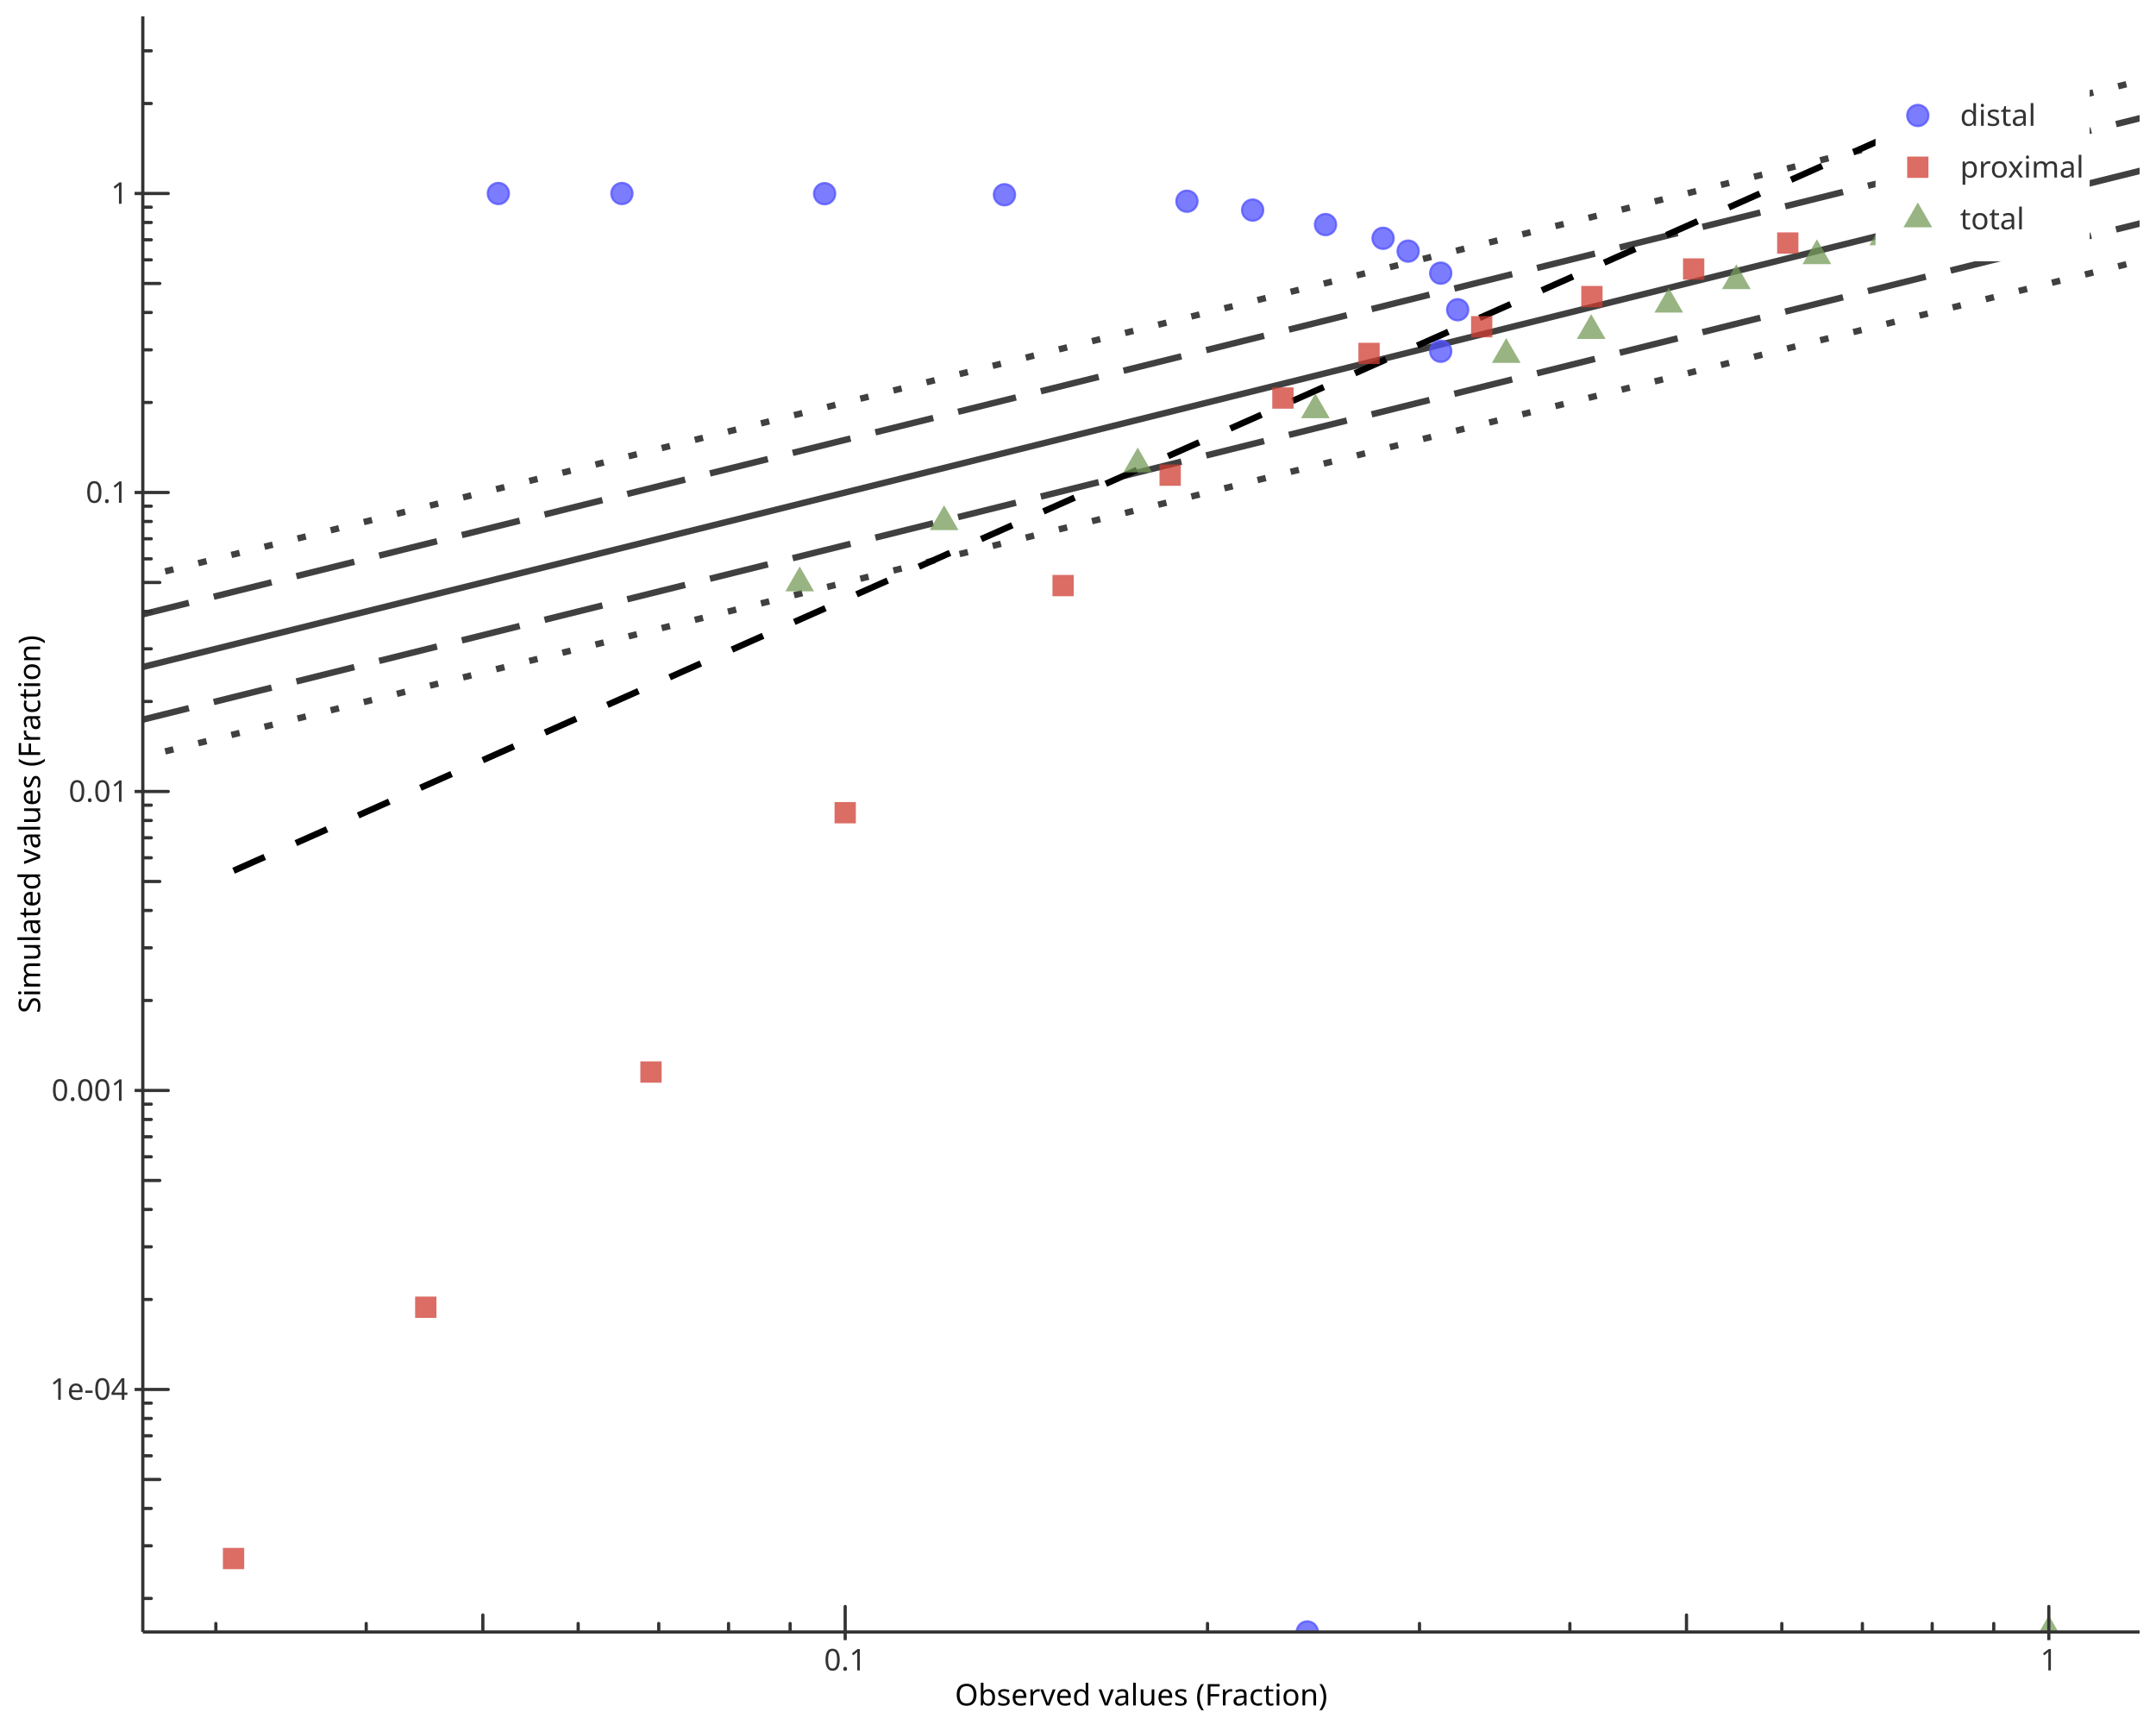
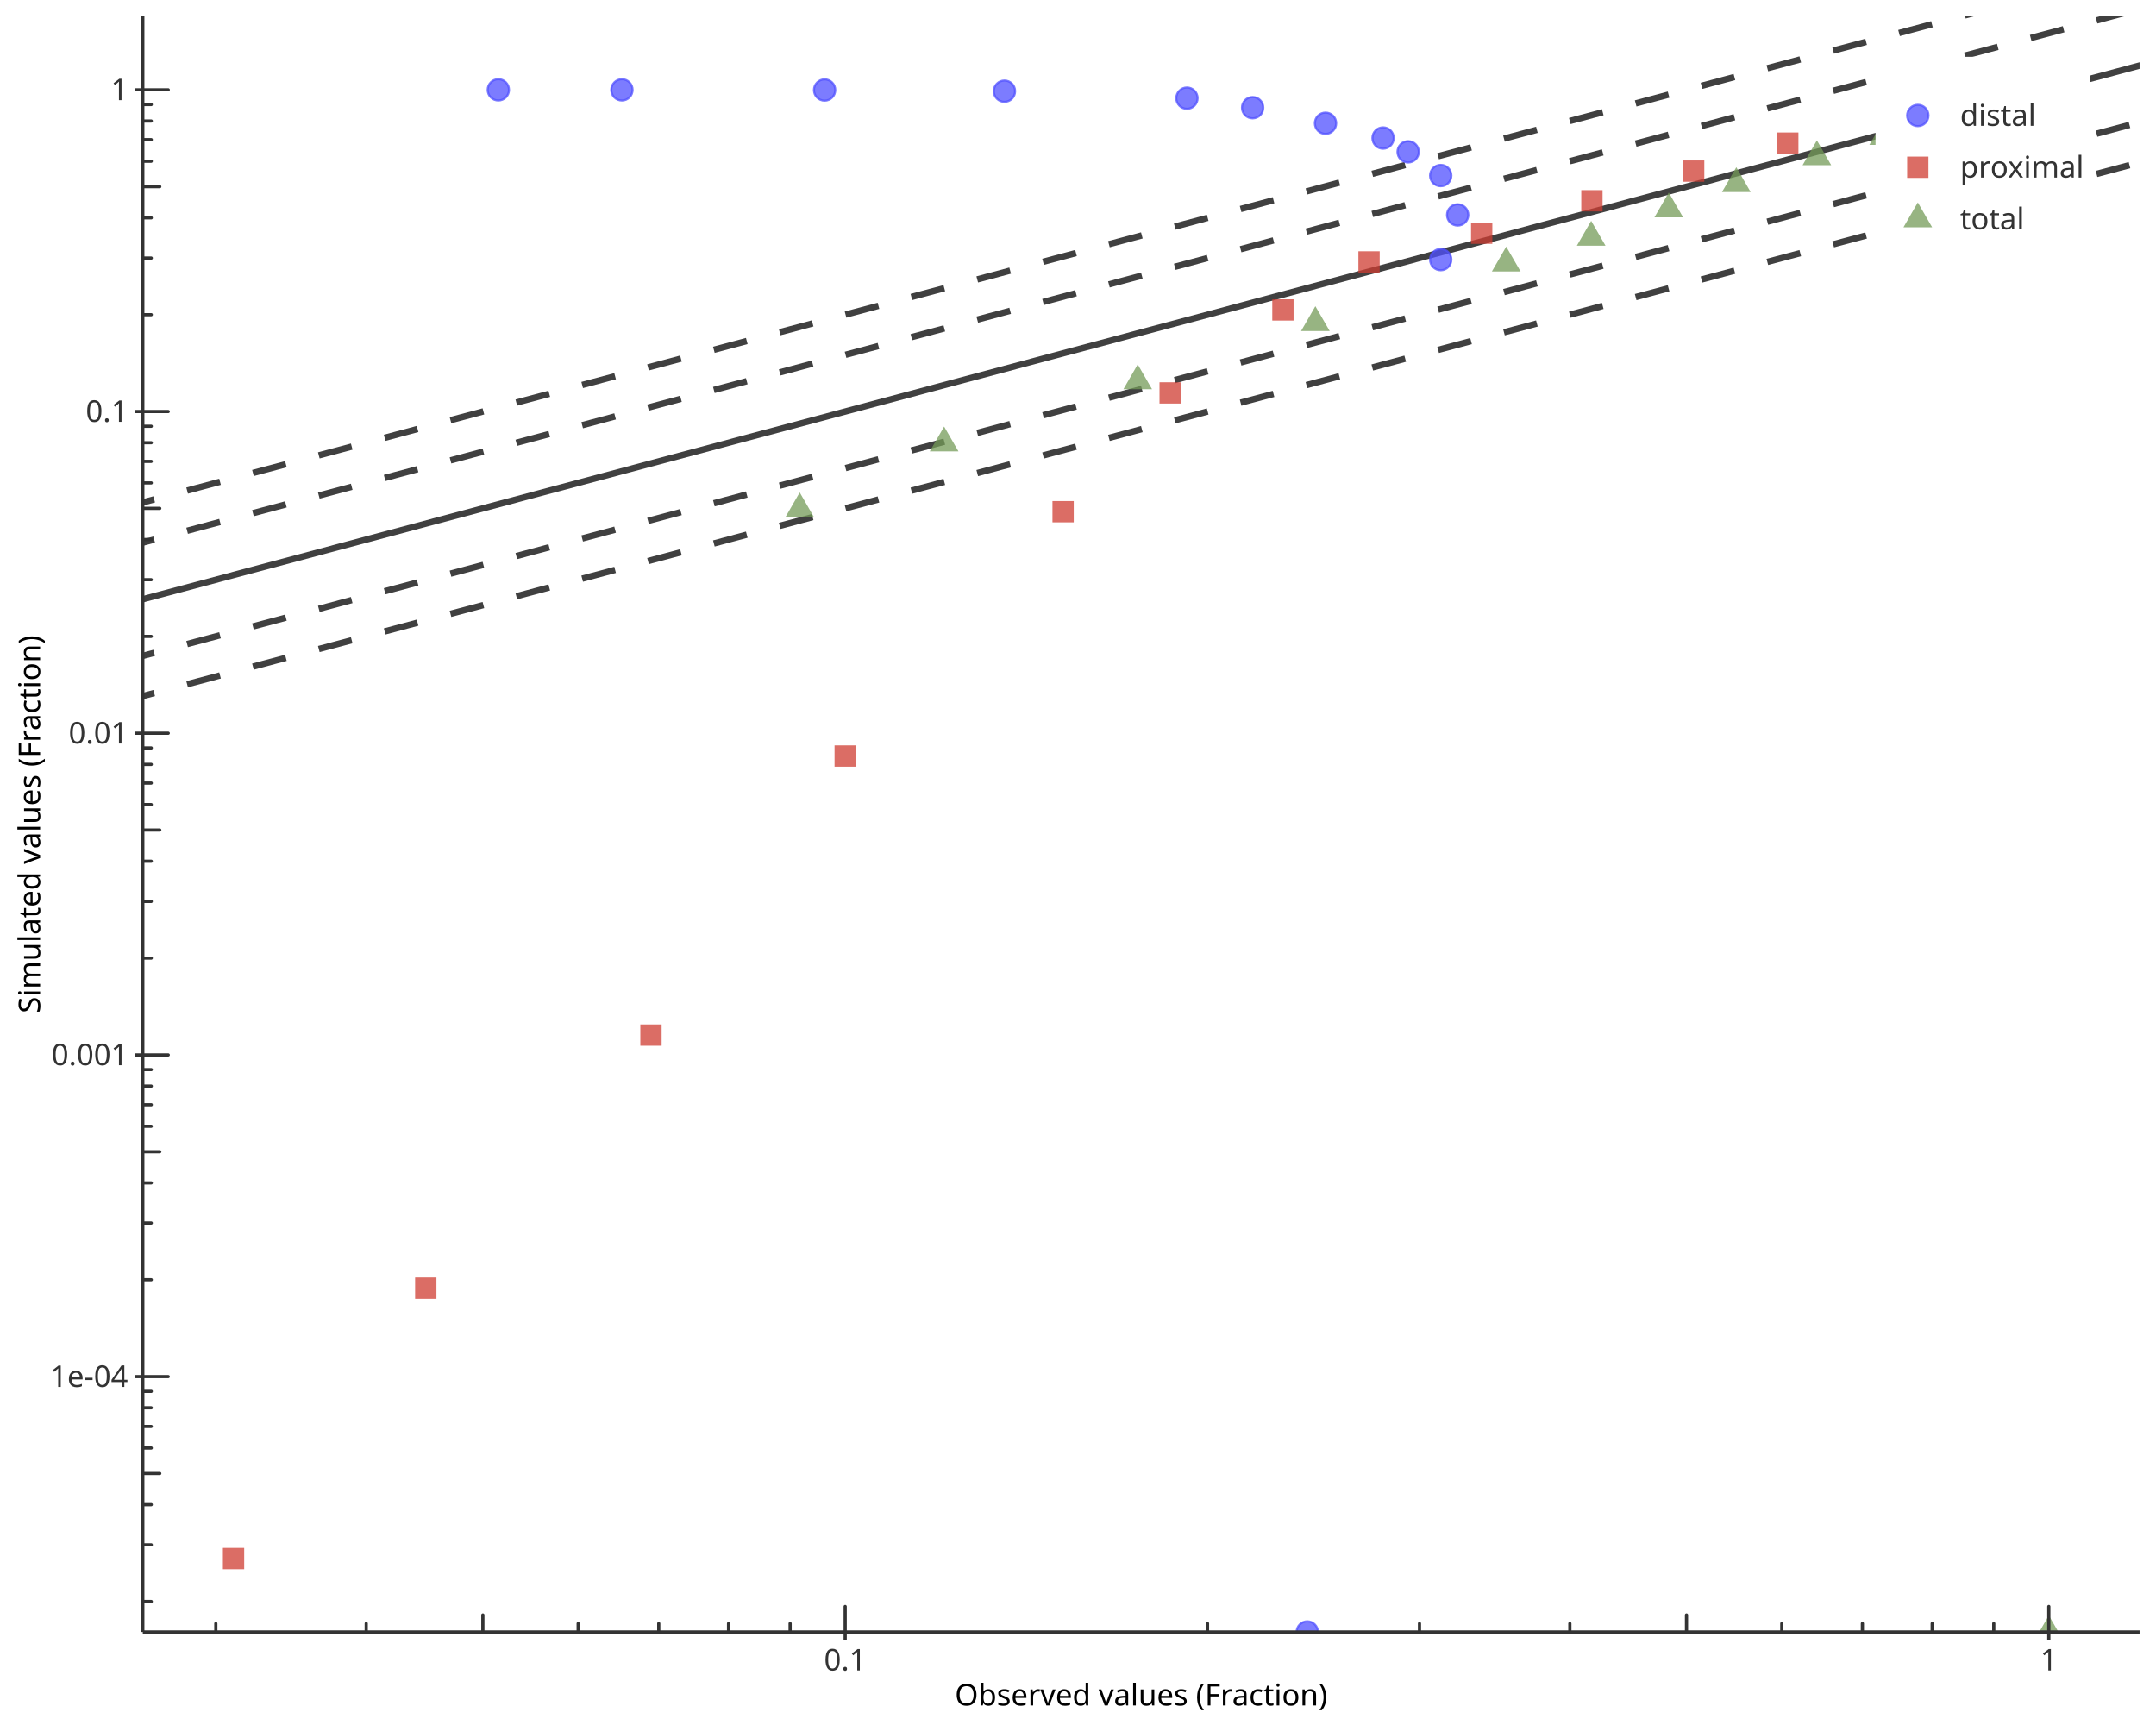
<svg xmlns="http://www.w3.org/2000/svg" class="svglite" data-engine-version="2.0" width="720.00pt" height="576.00pt" viewBox="0 0 720.00 576.00">
  <defs>
    <style type="text/css">
    .svglite line, .svglite polyline, .svglite polygon, .svglite path, .svglite rect, .svglite circle {
      fill: none;
      stroke: #000000;
      stroke-linecap: round;
      stroke-linejoin: round;
      stroke-miterlimit: 10.00;
    }
  </style>
  </defs>
  <rect width="100%" height="100%" style="stroke: none; fill: #FFFFFF;" />
  <defs>
    <clipPath id="cpMC4wMHw3MjAuMDB8MC4wMHw1NzYuMDA=">
      <rect x="0.00" y="0.00" width="720.00" height="576.00" />
    </clipPath>
  </defs>
  <g clip-path="url(#cpMC4wMHw3MjAuMDB8MC4wMHw1NzYuMDA=)">
    <rect x="0.00" y="0.00" width="720.00" height="576.00" style="stroke-width: 1.07; stroke: none; fill: #FFFFFF;" />
  </g>
  <defs>
    <clipPath id="cpNDcuNjl8NzE0LjUyfDUuNDh8NTQ0Ljkz">
      <rect x="47.69" y="5.48" width="666.83" height="539.45" />
    </clipPath>
  </defs>
  <g clip-path="url(#cpNDcuNjl8NzE0LjUyfDUuNDh8NTQ0Ljkz)">
    <rect x="47.69" y="5.48" width="666.83" height="539.45" style="stroke-width: 1.07; stroke: none; fill: #FFFFFF;" />
-     <polyline points="47.69,513.88 714.52,513.88 " style="stroke-width: 0.53; stroke: #FFFFFF; stroke-linecap: butt;" />
-     <polyline points="47.69,414.04 714.52,414.04 " style="stroke-width: 0.53; stroke: #FFFFFF; stroke-linecap: butt;" />
-     <polyline points="47.69,314.20 714.52,314.20 " style="stroke-width: 0.53; stroke: #FFFFFF; stroke-linecap: butt;" />
-     <polyline points="47.69,214.37 714.52,214.37 " style="stroke-width: 0.53; stroke: #FFFFFF; stroke-linecap: butt;" />
-     <polyline points="47.69,114.53 714.52,114.53 " style="stroke-width: 0.53; stroke: #FFFFFF; stroke-linecap: butt;" />
-     <polyline points="47.69,14.69 714.52,14.69 " style="stroke-width: 0.53; stroke: #FFFFFF; stroke-linecap: butt;" />
+     <polyline points="47.69,513.38 714.52,513.38 " style="stroke-width: 0.53; stroke: #FFFFFF; stroke-linecap: butt;" />
+     <polyline points="47.69,405.97 714.52,405.97 " style="stroke-width: 0.53; stroke: #FFFFFF; stroke-linecap: butt;" />
+     <polyline points="47.69,298.55 714.52,298.55 " style="stroke-width: 0.53; stroke: #FFFFFF; stroke-linecap: butt;" />
+     <polyline points="47.69,191.13 714.52,191.13 " style="stroke-width: 0.53; stroke: #FFFFFF; stroke-linecap: butt;" />
+     <polyline points="47.69,83.71 714.52,83.71 " style="stroke-width: 0.53; stroke: #FFFFFF; stroke-linecap: butt;" />
    <polyline points="81.28,544.93 81.28,5.48 " style="stroke-width: 0.53; stroke: #FFFFFF; stroke-linecap: butt;" />
    <polyline points="483.23,544.93 483.23,5.48 " style="stroke-width: 0.53; stroke: #FFFFFF; stroke-linecap: butt;" />
  </g>
  <g clip-path="url(#cpMC4wMHw3MjAuMDB8MC4wMHw1NzYuMDA=)">
</g>
  <g clip-path="url(#cpNDcuNjl8NzE0LjUyfDUuNDh8NTQ0Ljkz)">
</g>
  <g clip-path="url(#cpMC4wMHw3MjAuMDB8MC4wMHw1NzYuMDA=)">
</g>
  <g clip-path="url(#cpNDcuNjl8NzE0LjUyfDUuNDh8NTQ0Ljkz)">
</g>
  <g clip-path="url(#cpMC4wMHw3MjAuMDB8MC4wMHw1NzYuMDA=)">
</g>
  <g clip-path="url(#cpNDcuNjl8NzE0LjUyfDUuNDh8NTQ0Ljkz)">
</g>
  <g clip-path="url(#cpMC4wMHw3MjAuMDB8MC4wMHw1NzYuMDA=)">
</g>
  <g clip-path="url(#cpNDcuNjl8NzE0LjUyfDUuNDh8NTQ0Ljkz)">
</g>
  <g clip-path="url(#cpMC4wMHw3MjAuMDB8MC4wMHw1NzYuMDA=)">
</g>
  <g clip-path="url(#cpNDcuNjl8NzE0LjUyfDUuNDh8NTQ0Ljkz)">
</g>
  <g clip-path="url(#cpMC4wMHw3MjAuMDB8MC4wMHw1NzYuMDA=)">
</g>
  <g clip-path="url(#cpNDcuNjl8NzE0LjUyfDUuNDh8NTQ0Ljkz)">
</g>
  <g clip-path="url(#cpMC4wMHw3MjAuMDB8MC4wMHw1NzYuMDA=)">
</g>
  <g clip-path="url(#cpNDcuNjl8NzE0LjUyfDUuNDh8NTQ0Ljkz)">
</g>
  <g clip-path="url(#cpMC4wMHw3MjAuMDB8MC4wMHw1NzYuMDA=)">
</g>
  <g clip-path="url(#cpNDcuNjl8NzE0LjUyfDUuNDh8NTQ0Ljkz)">
</g>
  <g clip-path="url(#cpMC4wMHw3MjAuMDB8MC4wMHw1NzYuMDA=)">
</g>
  <g clip-path="url(#cpNDcuNjl8NzE0LjUyfDUuNDh8NTQ0Ljkz)">
</g>
  <g clip-path="url(#cpMC4wMHw3MjAuMDB8MC4wMHw1NzYuMDA=)">
</g>
  <g clip-path="url(#cpNDcuNjl8NzE0LjUyfDUuNDh8NTQ0Ljkz)">
</g>
  <g clip-path="url(#cpMC4wMHw3MjAuMDB8MC4wMHw1NzYuMDA=)">
</g>
  <g clip-path="url(#cpNDcuNjl8NzE0LjUyfDUuNDh8NTQ0Ljkz)">
</g>
  <g clip-path="url(#cpMC4wMHw3MjAuMDB8MC4wMHw1NzYuMDA=)">
</g>
  <g clip-path="url(#cpNDcuNjl8NzE0LjUyfDUuNDh8NTQ0Ljkz)">
</g>
  <g clip-path="url(#cpMC4wMHw3MjAuMDB8MC4wMHw1NzYuMDA=)">
</g>
  <g clip-path="url(#cpNDcuNjl8NzE0LjUyfDUuNDh8NTQ0Ljkz)">
</g>
  <g clip-path="url(#cpMC4wMHw3MjAuMDB8MC4wMHw1NzYuMDA=)">
</g>
  <g clip-path="url(#cpNDcuNjl8NzE0LjUyfDUuNDh8NTQ0Ljkz)">
</g>
  <g clip-path="url(#cpMC4wMHw3MjAuMDB8MC4wMHw1NzYuMDA=)">
</g>
  <g clip-path="url(#cpNDcuNjl8NzE0LjUyfDUuNDh8NTQ0Ljkz)">
</g>
  <g clip-path="url(#cpMC4wMHw3MjAuMDB8MC4wMHw1NzYuMDA=)">
</g>
  <g clip-path="url(#cpNDcuNjl8NzE0LjUyfDUuNDh8NTQ0Ljkz)">
-     <line x1="-619.15" y1="388.34" x2="1381.35" y2="-108.55" style="stroke-width: 2.13; stroke: #000000; stroke-opacity: 0.75; stroke-linecap: butt;" />
-     <line x1="-619.15" y1="370.76" x2="1381.35" y2="-126.13" style="stroke-width: 2.13; stroke: #000000; stroke-opacity: 0.75; stroke-dasharray: 19.92,8.54; stroke-linecap: butt;" />
-     <line x1="-619.15" y1="405.92" x2="1381.35" y2="-90.97" style="stroke-width: 2.13; stroke: #000000; stroke-opacity: 0.75; stroke-dasharray: 19.92,8.54; stroke-linecap: butt;" />
-     <line x1="-619.15" y1="358.28" x2="1381.35" y2="-138.60" style="stroke-width: 2.13; stroke: #000000; stroke-opacity: 0.75; stroke-dasharray: 2.85,8.54; stroke-linecap: butt;" />
-     <line x1="-619.15" y1="418.39" x2="1381.35" y2="-78.49" style="stroke-width: 2.13; stroke: #000000; stroke-opacity: 0.75; stroke-dasharray: 2.85,8.54; stroke-linecap: butt;" />
-     <polyline points="78.00,290.75 85.44,287.45 92.88,284.15 100.32,280.85 107.76,277.55 115.20,274.24 122.64,270.94 130.08,267.64 137.52,264.34 144.96,261.04 152.40,257.74 159.85,254.44 167.29,251.14 174.73,247.84 182.17,244.54 189.61,241.24 197.05,237.94 204.49,234.64 211.93,231.34 219.37,228.04 226.81,224.74 234.25,221.44 241.69,218.13 249.13,214.83 256.58,211.53 264.02,208.23 271.46,204.93 278.90,201.63 286.34,198.33 293.78,195.03 301.22,191.73 308.66,188.43 316.10,185.13 323.54,181.83 330.98,178.53 338.42,175.23 345.86,171.93 353.31,168.63 360.75,165.32 368.19,162.02 375.63,158.72 383.07,155.42 390.51,152.12 397.95,148.82 405.39,145.52 412.83,142.22 420.27,138.92 427.71,135.62 435.15,132.32 442.59,129.02 450.04,125.72 457.48,122.42 464.92,119.12 472.36,115.82 479.80,112.52 487.24,109.21 494.68,105.91 502.12,102.61 509.56,99.31 517.00,96.01 524.44,92.71 531.88,89.41 539.32,86.11 546.77,82.81 554.21,79.51 561.65,76.21 569.09,72.91 576.53,69.61 583.97,66.31 591.41,63.01 598.85,59.71 606.29,56.40 613.73,53.10 621.17,49.80 628.61,46.50 636.05,43.20 643.50,39.90 650.94,36.60 658.38,33.30 665.82,30.00 " style="stroke-width: 2.13; stroke-dasharray: 11.38,11.38; stroke-linecap: butt;" />
+     <line x1="-619.15" y1="378.31" x2="1381.35" y2="-156.31" style="stroke-width: 2.13; stroke: #000000; stroke-opacity: 0.75; stroke-linecap: butt;" />
+     <line x1="-619.15" y1="359.39" x2="1381.35" y2="-175.22" style="stroke-width: 2.13; stroke: #000000; stroke-opacity: 0.75; stroke-dasharray: 11.38,11.38; stroke-linecap: butt;" />
+     <line x1="-619.15" y1="397.22" x2="1381.35" y2="-137.39" style="stroke-width: 2.13; stroke: #000000; stroke-opacity: 0.75; stroke-dasharray: 11.38,11.38; stroke-linecap: butt;" />
+     <line x1="-619.15" y1="345.97" x2="1381.35" y2="-188.64" style="stroke-width: 2.13; stroke: #000000; stroke-opacity: 0.75; stroke-dasharray: 11.38,11.38; stroke-linecap: butt;" />
+     <line x1="-619.15" y1="410.64" x2="1381.35" y2="-123.97" style="stroke-width: 2.13; stroke: #000000; stroke-opacity: 0.75; stroke-dasharray: 11.38,11.38; stroke-linecap: butt;" />
    <circle cx="436.57" cy="544.93" r="3.56" style="stroke-width: 0.71; stroke: #5050FF; stroke-opacity: 0.75; fill: #5050FF; fill-opacity: 0.75;" />
-     <circle cx="481.13" cy="117.29" r="3.56" style="stroke-width: 0.71; stroke: #5050FF; stroke-opacity: 0.75; fill: #5050FF; fill-opacity: 0.75;" />
-     <circle cx="486.79" cy="103.43" r="3.56" style="stroke-width: 0.71; stroke: #5050FF; stroke-opacity: 0.75; fill: #5050FF; fill-opacity: 0.75;" />
-     <circle cx="481.13" cy="91.21" r="3.56" style="stroke-width: 0.71; stroke: #5050FF; stroke-opacity: 0.75; fill: #5050FF; fill-opacity: 0.75;" />
-     <circle cx="470.25" cy="83.85" r="3.56" style="stroke-width: 0.71; stroke: #5050FF; stroke-opacity: 0.75; fill: #5050FF; fill-opacity: 0.75;" />
-     <circle cx="461.88" cy="79.57" r="3.56" style="stroke-width: 0.71; stroke: #5050FF; stroke-opacity: 0.75; fill: #5050FF; fill-opacity: 0.75;" />
-     <circle cx="442.66" cy="74.99" r="3.56" style="stroke-width: 0.71; stroke: #5050FF; stroke-opacity: 0.75; fill: #5050FF; fill-opacity: 0.75;" />
-     <circle cx="418.32" cy="70.15" r="3.56" style="stroke-width: 0.71; stroke: #5050FF; stroke-opacity: 0.75; fill: #5050FF; fill-opacity: 0.75;" />
-     <circle cx="396.38" cy="67.19" r="3.56" style="stroke-width: 0.71; stroke: #5050FF; stroke-opacity: 0.75; fill: #5050FF; fill-opacity: 0.75;" />
-     <circle cx="335.44" cy="65.03" r="3.56" style="stroke-width: 0.71; stroke: #5050FF; stroke-opacity: 0.75; fill: #5050FF; fill-opacity: 0.75;" />
-     <circle cx="275.38" cy="64.67" r="3.56" style="stroke-width: 0.71; stroke: #5050FF; stroke-opacity: 0.75; fill: #5050FF; fill-opacity: 0.75;" />
-     <circle cx="207.69" cy="64.62" r="3.56" style="stroke-width: 0.71; stroke: #5050FF; stroke-opacity: 0.75; fill: #5050FF; fill-opacity: 0.75;" />
-     <circle cx="166.42" cy="64.61" r="3.56" style="stroke-width: 0.71; stroke: #5050FF; stroke-opacity: 0.75; fill: #5050FF; fill-opacity: 0.75;" />
-     <polygon points="629.23,70.87 636.34,70.87 636.34,63.76 629.23,63.76 " style="stroke-width: 0.71; stroke: none; fill: #CE3D32; fill-opacity: 0.75;" />
-     <polygon points="593.48,84.71 600.59,84.71 600.59,77.60 593.48,77.60 " style="stroke-width: 0.71; stroke: none; fill: #CE3D32; fill-opacity: 0.75;" />
-     <polygon points="562.05,93.38 569.16,93.38 569.16,86.27 562.05,86.27 " style="stroke-width: 0.71; stroke: none; fill: #CE3D32; fill-opacity: 0.75;" />
-     <polygon points="528.07,102.59 535.18,102.59 535.18,95.48 528.07,95.48 " style="stroke-width: 0.71; stroke: none; fill: #CE3D32; fill-opacity: 0.75;" />
-     <polygon points="491.26,112.66 498.37,112.66 498.37,105.55 491.26,105.55 " style="stroke-width: 0.71; stroke: none; fill: #CE3D32; fill-opacity: 0.75;" />
-     <polygon points="453.64,121.57 460.75,121.57 460.75,114.46 453.64,114.46 " style="stroke-width: 0.71; stroke: none; fill: #CE3D32; fill-opacity: 0.75;" />
-     <polygon points="424.88,136.47 431.99,136.47 431.99,129.35 424.88,129.35 " style="stroke-width: 0.71; stroke: none; fill: #CE3D32; fill-opacity: 0.75;" />
-     <polygon points="387.22,162.22 394.34,162.22 394.34,155.11 387.22,155.11 " style="stroke-width: 0.71; stroke: none; fill: #CE3D32; fill-opacity: 0.75;" />
-     <polygon points="351.47,199.09 358.58,199.09 358.58,191.98 351.47,191.98 " style="stroke-width: 0.71; stroke: none; fill: #CE3D32; fill-opacity: 0.75;" />
-     <polygon points="278.70,274.93 285.81,274.93 285.81,267.82 278.70,267.82 " style="stroke-width: 0.71; stroke: none; fill: #CE3D32; fill-opacity: 0.75;" />
-     <polygon points="213.84,361.52 220.95,361.52 220.95,354.41 213.84,354.41 " style="stroke-width: 0.71; stroke: none; fill: #CE3D32; fill-opacity: 0.75;" />
-     <polygon points="138.63,440.06 145.75,440.06 145.75,432.95 138.63,432.95 " style="stroke-width: 0.71; stroke: none; fill: #CE3D32; fill-opacity: 0.75;" />
+     <circle cx="481.13" cy="86.68" r="3.56" style="stroke-width: 0.71; stroke: #5050FF; stroke-opacity: 0.75; fill: #5050FF; fill-opacity: 0.75;" />
+     <circle cx="486.79" cy="71.77" r="3.56" style="stroke-width: 0.71; stroke: #5050FF; stroke-opacity: 0.75; fill: #5050FF; fill-opacity: 0.75;" />
+     <circle cx="481.13" cy="58.62" r="3.56" style="stroke-width: 0.71; stroke: #5050FF; stroke-opacity: 0.75; fill: #5050FF; fill-opacity: 0.75;" />
+     <circle cx="470.25" cy="50.70" r="3.56" style="stroke-width: 0.71; stroke: #5050FF; stroke-opacity: 0.75; fill: #5050FF; fill-opacity: 0.75;" />
+     <circle cx="461.88" cy="46.09" r="3.56" style="stroke-width: 0.71; stroke: #5050FF; stroke-opacity: 0.75; fill: #5050FF; fill-opacity: 0.75;" />
+     <circle cx="442.66" cy="41.16" r="3.56" style="stroke-width: 0.71; stroke: #5050FF; stroke-opacity: 0.75; fill: #5050FF; fill-opacity: 0.75;" />
+     <circle cx="418.32" cy="35.96" r="3.56" style="stroke-width: 0.71; stroke: #5050FF; stroke-opacity: 0.75; fill: #5050FF; fill-opacity: 0.75;" />
+     <circle cx="396.38" cy="32.78" r="3.56" style="stroke-width: 0.71; stroke: #5050FF; stroke-opacity: 0.75; fill: #5050FF; fill-opacity: 0.75;" />
+     <circle cx="335.44" cy="30.45" r="3.56" style="stroke-width: 0.71; stroke: #5050FF; stroke-opacity: 0.75; fill: #5050FF; fill-opacity: 0.75;" />
+     <circle cx="275.38" cy="30.06" r="3.56" style="stroke-width: 0.71; stroke: #5050FF; stroke-opacity: 0.75; fill: #5050FF; fill-opacity: 0.75;" />
+     <circle cx="207.69" cy="30.01" r="3.56" style="stroke-width: 0.71; stroke: #5050FF; stroke-opacity: 0.75; fill: #5050FF; fill-opacity: 0.75;" />
+     <circle cx="166.42" cy="30.00" r="3.56" style="stroke-width: 0.71; stroke: #5050FF; stroke-opacity: 0.75; fill: #5050FF; fill-opacity: 0.75;" />
+     <polygon points="629.23,36.46 636.34,36.46 636.34,29.35 629.23,29.35 " style="stroke-width: 0.71; stroke: none; fill: #CE3D32; fill-opacity: 0.75;" />
+     <polygon points="593.48,51.35 600.59,51.35 600.59,44.24 593.48,44.24 " style="stroke-width: 0.71; stroke: none; fill: #CE3D32; fill-opacity: 0.75;" />
+     <polygon points="562.05,60.69 569.16,60.69 569.16,53.58 562.05,53.58 " style="stroke-width: 0.71; stroke: none; fill: #CE3D32; fill-opacity: 0.75;" />
+     <polygon points="528.07,70.60 535.18,70.60 535.18,63.49 528.07,63.49 " style="stroke-width: 0.71; stroke: none; fill: #CE3D32; fill-opacity: 0.75;" />
+     <polygon points="491.26,81.43 498.37,81.43 498.37,74.32 491.26,74.32 " style="stroke-width: 0.71; stroke: none; fill: #CE3D32; fill-opacity: 0.75;" />
+     <polygon points="453.64,91.02 460.75,91.02 460.75,83.90 453.64,83.90 " style="stroke-width: 0.71; stroke: none; fill: #CE3D32; fill-opacity: 0.75;" />
+     <polygon points="424.88,107.04 431.99,107.04 431.99,99.93 424.88,99.93 " style="stroke-width: 0.71; stroke: none; fill: #CE3D32; fill-opacity: 0.75;" />
+     <polygon points="387.22,134.75 394.34,134.75 394.34,127.64 387.22,127.64 " style="stroke-width: 0.71; stroke: none; fill: #CE3D32; fill-opacity: 0.75;" />
+     <polygon points="351.47,174.42 358.58,174.42 358.58,167.31 351.47,167.31 " style="stroke-width: 0.71; stroke: none; fill: #CE3D32; fill-opacity: 0.75;" />
+     <polygon points="278.70,256.01 285.81,256.01 285.81,248.90 278.70,248.90 " style="stroke-width: 0.71; stroke: none; fill: #CE3D32; fill-opacity: 0.75;" />
+     <polygon points="213.84,349.19 220.95,349.19 220.95,342.07 213.84,342.07 " style="stroke-width: 0.71; stroke: none; fill: #CE3D32; fill-opacity: 0.75;" />
+     <polygon points="138.63,433.69 145.75,433.69 145.75,426.58 138.63,426.58 " style="stroke-width: 0.71; stroke: none; fill: #CE3D32; fill-opacity: 0.75;" />
    <polygon points="74.44,523.97 81.55,523.97 81.55,516.86 74.44,516.86 " style="stroke-width: 0.71; stroke: none; fill: #CE3D32; fill-opacity: 0.75;" />
    <polygon points="684.21,539.40 689.00,547.70 679.42,547.70 " style="stroke-width: 0.71; stroke: none; fill: #749B58; fill-opacity: 0.75;" />
-     <polygon points="665.82,62.85 670.61,71.14 661.03,71.14 " style="stroke-width: 0.71; stroke: none; fill: #749B58; fill-opacity: 0.75;" />
-     <polygon points="650.63,67.21 655.42,75.51 645.84,75.51 " style="stroke-width: 0.71; stroke: none; fill: #749B58; fill-opacity: 0.75;" />
-     <polygon points="629.07,73.60 633.86,81.90 624.28,81.90 " style="stroke-width: 0.71; stroke: none; fill: #749B58; fill-opacity: 0.75;" />
-     <polygon points="606.76,79.90 611.54,88.20 601.97,88.20 " style="stroke-width: 0.71; stroke: none; fill: #749B58; fill-opacity: 0.75;" />
-     <polygon points="579.85,88.24 584.64,96.53 575.06,96.53 " style="stroke-width: 0.71; stroke: none; fill: #749B58; fill-opacity: 0.75;" />
-     <polygon points="557.29,96.09 562.08,104.38 552.50,104.38 " style="stroke-width: 0.71; stroke: none; fill: #749B58; fill-opacity: 0.75;" />
-     <polygon points="531.38,104.89 536.17,113.18 526.59,113.18 " style="stroke-width: 0.71; stroke: none; fill: #749B58; fill-opacity: 0.75;" />
-     <polygon points="503.01,112.88 507.80,121.17 498.22,121.17 " style="stroke-width: 0.71; stroke: none; fill: #749B58; fill-opacity: 0.75;" />
-     <polygon points="439.27,131.36 444.06,139.65 434.49,139.65 " style="stroke-width: 0.71; stroke: none; fill: #749B58; fill-opacity: 0.75;" />
-     <polygon points="379.94,149.42 384.73,157.72 375.16,157.72 " style="stroke-width: 0.71; stroke: none; fill: #749B58; fill-opacity: 0.75;" />
-     <polygon points="315.29,168.71 320.08,177.01 310.50,177.01 " style="stroke-width: 0.71; stroke: none; fill: #749B58; fill-opacity: 0.75;" />
-     <polygon points="267.06,189.15 271.85,197.45 262.28,197.45 " style="stroke-width: 0.71; stroke: none; fill: #749B58; fill-opacity: 0.75;" />
+     <polygon points="665.82,28.52 670.61,36.81 661.03,36.81 " style="stroke-width: 0.71; stroke: none; fill: #749B58; fill-opacity: 0.75;" />
+     <polygon points="650.63,33.22 655.42,41.51 645.84,41.51 " style="stroke-width: 0.71; stroke: none; fill: #749B58; fill-opacity: 0.75;" />
+     <polygon points="629.07,40.10 633.86,48.39 624.28,48.39 " style="stroke-width: 0.71; stroke: none; fill: #749B58; fill-opacity: 0.75;" />
+     <polygon points="606.76,46.87 611.54,55.17 601.97,55.17 " style="stroke-width: 0.71; stroke: none; fill: #749B58; fill-opacity: 0.75;" />
+     <polygon points="579.85,55.84 584.64,64.13 575.06,64.13 " style="stroke-width: 0.71; stroke: none; fill: #749B58; fill-opacity: 0.75;" />
+     <polygon points="557.29,64.29 562.08,72.58 552.50,72.58 " style="stroke-width: 0.71; stroke: none; fill: #749B58; fill-opacity: 0.75;" />
+     <polygon points="531.38,73.75 536.17,82.05 526.59,82.05 " style="stroke-width: 0.71; stroke: none; fill: #749B58; fill-opacity: 0.75;" />
+     <polygon points="503.01,82.35 507.80,90.64 498.22,90.64 " style="stroke-width: 0.71; stroke: none; fill: #749B58; fill-opacity: 0.75;" />
+     <polygon points="439.27,102.24 444.06,110.53 434.49,110.53 " style="stroke-width: 0.71; stroke: none; fill: #749B58; fill-opacity: 0.75;" />
+     <polygon points="379.94,121.67 384.73,129.97 375.16,129.97 " style="stroke-width: 0.71; stroke: none; fill: #749B58; fill-opacity: 0.75;" />
+     <polygon points="315.29,142.43 320.08,150.72 310.50,150.72 " style="stroke-width: 0.71; stroke: none; fill: #749B58; fill-opacity: 0.75;" />
+     <polygon points="267.06,164.42 271.85,172.71 262.28,172.71 " style="stroke-width: 0.71; stroke: none; fill: #749B58; fill-opacity: 0.75;" />
    <line x1="72.08" y1="544.93" x2="72.08" y2="542.10" style="stroke-width: 1.07; stroke: #333333;" />
    <line x1="122.30" y1="544.93" x2="122.30" y2="542.10" style="stroke-width: 1.07; stroke: #333333;" />
    <line x1="161.25" y1="544.93" x2="161.25" y2="539.26" style="stroke-width: 1.07; stroke: #333333;" />
    <line x1="193.08" y1="544.93" x2="193.08" y2="542.10" style="stroke-width: 1.07; stroke: #333333;" />
    <line x1="219.99" y1="544.93" x2="219.99" y2="542.10" style="stroke-width: 1.07; stroke: #333333;" />
    <line x1="243.30" y1="544.93" x2="243.30" y2="542.10" style="stroke-width: 1.07; stroke: #333333;" />
    <line x1="263.86" y1="544.93" x2="263.86" y2="542.10" style="stroke-width: 1.07; stroke: #333333;" />
    <line x1="282.25" y1="544.93" x2="282.25" y2="536.43" style="stroke-width: 1.07; stroke: #333333;" />
    <line x1="403.25" y1="544.93" x2="403.25" y2="542.10" style="stroke-width: 1.07; stroke: #333333;" />
    <line x1="474.04" y1="544.93" x2="474.04" y2="542.10" style="stroke-width: 1.07; stroke: #333333;" />
    <line x1="524.26" y1="544.93" x2="524.26" y2="542.10" style="stroke-width: 1.07; stroke: #333333;" />
    <line x1="563.21" y1="544.93" x2="563.21" y2="539.26" style="stroke-width: 1.07; stroke: #333333;" />
    <line x1="595.04" y1="544.93" x2="595.04" y2="542.10" style="stroke-width: 1.07; stroke: #333333;" />
    <line x1="621.95" y1="544.93" x2="621.95" y2="542.10" style="stroke-width: 1.07; stroke: #333333;" />
    <line x1="645.26" y1="544.93" x2="645.26" y2="542.10" style="stroke-width: 1.07; stroke: #333333;" />
    <line x1="665.82" y1="544.93" x2="665.82" y2="542.10" style="stroke-width: 1.07; stroke: #333333;" />
    <line x1="684.21" y1="544.93" x2="684.21" y2="536.43" style="stroke-width: 1.07; stroke: #333333;" />
-     <line x1="47.69" y1="533.74" x2="50.52" y2="533.74" style="stroke-width: 1.07; stroke: #333333;" />
-     <line x1="47.69" y1="516.16" x2="50.52" y2="516.16" style="stroke-width: 1.07; stroke: #333333;" />
-     <line x1="47.69" y1="503.69" x2="50.52" y2="503.69" style="stroke-width: 1.07; stroke: #333333;" />
-     <line x1="47.69" y1="494.02" x2="53.36" y2="494.02" style="stroke-width: 1.07; stroke: #333333;" />
-     <line x1="47.69" y1="486.11" x2="50.52" y2="486.11" style="stroke-width: 1.07; stroke: #333333;" />
-     <line x1="47.69" y1="479.43" x2="50.52" y2="479.43" style="stroke-width: 1.07; stroke: #333333;" />
-     <line x1="47.69" y1="473.64" x2="50.52" y2="473.64" style="stroke-width: 1.07; stroke: #333333;" />
-     <line x1="47.69" y1="468.53" x2="50.52" y2="468.53" style="stroke-width: 1.07; stroke: #333333;" />
-     <line x1="47.69" y1="463.96" x2="56.19" y2="463.96" style="stroke-width: 1.07; stroke: #333333;" />
-     <line x1="47.69" y1="433.91" x2="50.52" y2="433.91" style="stroke-width: 1.07; stroke: #333333;" />
-     <line x1="47.69" y1="416.33" x2="50.52" y2="416.33" style="stroke-width: 1.07; stroke: #333333;" />
-     <line x1="47.69" y1="403.85" x2="50.52" y2="403.85" style="stroke-width: 1.07; stroke: #333333;" />
-     <line x1="47.69" y1="394.18" x2="53.36" y2="394.18" style="stroke-width: 1.07; stroke: #333333;" />
-     <line x1="47.69" y1="386.27" x2="50.52" y2="386.27" style="stroke-width: 1.07; stroke: #333333;" />
-     <line x1="47.69" y1="379.59" x2="50.52" y2="379.59" style="stroke-width: 1.07; stroke: #333333;" />
-     <line x1="47.69" y1="373.80" x2="50.52" y2="373.80" style="stroke-width: 1.07; stroke: #333333;" />
-     <line x1="47.69" y1="368.69" x2="50.52" y2="368.69" style="stroke-width: 1.07; stroke: #333333;" />
-     <line x1="47.69" y1="364.12" x2="56.19" y2="364.12" style="stroke-width: 1.07; stroke: #333333;" />
-     <line x1="47.69" y1="334.07" x2="50.52" y2="334.07" style="stroke-width: 1.07; stroke: #333333;" />
-     <line x1="47.69" y1="316.49" x2="50.52" y2="316.49" style="stroke-width: 1.07; stroke: #333333;" />
-     <line x1="47.69" y1="304.01" x2="50.52" y2="304.01" style="stroke-width: 1.07; stroke: #333333;" />
-     <line x1="47.69" y1="294.34" x2="53.36" y2="294.34" style="stroke-width: 1.07; stroke: #333333;" />
-     <line x1="47.69" y1="286.43" x2="50.52" y2="286.43" style="stroke-width: 1.07; stroke: #333333;" />
-     <line x1="47.69" y1="279.75" x2="50.52" y2="279.75" style="stroke-width: 1.07; stroke: #333333;" />
-     <line x1="47.69" y1="273.96" x2="50.52" y2="273.96" style="stroke-width: 1.07; stroke: #333333;" />
-     <line x1="47.69" y1="268.85" x2="50.52" y2="268.85" style="stroke-width: 1.07; stroke: #333333;" />
-     <line x1="47.69" y1="264.29" x2="56.19" y2="264.29" style="stroke-width: 1.07; stroke: #333333;" />
-     <line x1="47.69" y1="234.23" x2="50.52" y2="234.23" style="stroke-width: 1.07; stroke: #333333;" />
-     <line x1="47.69" y1="216.65" x2="50.52" y2="216.65" style="stroke-width: 1.07; stroke: #333333;" />
-     <line x1="47.69" y1="204.18" x2="50.52" y2="204.18" style="stroke-width: 1.07; stroke: #333333;" />
-     <line x1="47.69" y1="194.50" x2="53.36" y2="194.50" style="stroke-width: 1.07; stroke: #333333;" />
-     <line x1="47.69" y1="186.60" x2="50.52" y2="186.60" style="stroke-width: 1.07; stroke: #333333;" />
-     <line x1="47.69" y1="179.91" x2="50.52" y2="179.91" style="stroke-width: 1.07; stroke: #333333;" />
-     <line x1="47.69" y1="174.12" x2="50.52" y2="174.12" style="stroke-width: 1.07; stroke: #333333;" />
-     <line x1="47.69" y1="169.02" x2="50.52" y2="169.02" style="stroke-width: 1.07; stroke: #333333;" />
-     <line x1="47.69" y1="164.45" x2="56.19" y2="164.45" style="stroke-width: 1.07; stroke: #333333;" />
-     <line x1="47.69" y1="134.39" x2="50.52" y2="134.39" style="stroke-width: 1.07; stroke: #333333;" />
-     <line x1="47.69" y1="116.81" x2="50.52" y2="116.81" style="stroke-width: 1.07; stroke: #333333;" />
-     <line x1="47.69" y1="104.34" x2="50.52" y2="104.34" style="stroke-width: 1.07; stroke: #333333;" />
-     <line x1="47.69" y1="94.66" x2="53.36" y2="94.66" style="stroke-width: 1.07; stroke: #333333;" />
-     <line x1="47.69" y1="86.76" x2="50.52" y2="86.76" style="stroke-width: 1.07; stroke: #333333;" />
-     <line x1="47.69" y1="80.07" x2="50.52" y2="80.07" style="stroke-width: 1.07; stroke: #333333;" />
-     <line x1="47.69" y1="74.29" x2="50.52" y2="74.29" style="stroke-width: 1.07; stroke: #333333;" />
-     <line x1="47.69" y1="69.18" x2="50.52" y2="69.18" style="stroke-width: 1.07; stroke: #333333;" />
-     <line x1="47.69" y1="64.61" x2="56.19" y2="64.61" style="stroke-width: 1.07; stroke: #333333;" />
-     <line x1="47.69" y1="34.56" x2="50.52" y2="34.56" style="stroke-width: 1.07; stroke: #333333;" />
-     <line x1="47.69" y1="16.97" x2="50.52" y2="16.97" style="stroke-width: 1.07; stroke: #333333;" />
+     <line x1="47.69" y1="534.76" x2="50.52" y2="534.76" style="stroke-width: 1.07; stroke: #333333;" />
+     <line x1="47.69" y1="515.84" x2="50.52" y2="515.84" style="stroke-width: 1.07; stroke: #333333;" />
+     <line x1="47.69" y1="502.42" x2="50.52" y2="502.42" style="stroke-width: 1.07; stroke: #333333;" />
+     <line x1="47.69" y1="492.01" x2="53.36" y2="492.01" style="stroke-width: 1.07; stroke: #333333;" />
+     <line x1="47.69" y1="483.51" x2="50.52" y2="483.51" style="stroke-width: 1.07; stroke: #333333;" />
+     <line x1="47.69" y1="476.31" x2="50.52" y2="476.31" style="stroke-width: 1.07; stroke: #333333;" />
+     <line x1="47.69" y1="470.08" x2="50.52" y2="470.08" style="stroke-width: 1.07; stroke: #333333;" />
+     <line x1="47.69" y1="464.59" x2="50.52" y2="464.59" style="stroke-width: 1.07; stroke: #333333;" />
+     <line x1="47.69" y1="459.67" x2="56.19" y2="459.67" style="stroke-width: 1.07; stroke: #333333;" />
+     <line x1="47.69" y1="427.34" x2="50.52" y2="427.34" style="stroke-width: 1.07; stroke: #333333;" />
+     <line x1="47.69" y1="408.42" x2="50.52" y2="408.42" style="stroke-width: 1.07; stroke: #333333;" />
+     <line x1="47.69" y1="395.00" x2="50.52" y2="395.00" style="stroke-width: 1.07; stroke: #333333;" />
+     <line x1="47.69" y1="384.59" x2="53.36" y2="384.59" style="stroke-width: 1.07; stroke: #333333;" />
+     <line x1="47.69" y1="376.09" x2="50.52" y2="376.09" style="stroke-width: 1.07; stroke: #333333;" />
+     <line x1="47.69" y1="368.90" x2="50.52" y2="368.90" style="stroke-width: 1.07; stroke: #333333;" />
+     <line x1="47.69" y1="362.67" x2="50.52" y2="362.67" style="stroke-width: 1.07; stroke: #333333;" />
+     <line x1="47.69" y1="357.17" x2="50.52" y2="357.17" style="stroke-width: 1.07; stroke: #333333;" />
+     <line x1="47.69" y1="352.26" x2="56.19" y2="352.26" style="stroke-width: 1.07; stroke: #333333;" />
+     <line x1="47.69" y1="319.92" x2="50.52" y2="319.92" style="stroke-width: 1.07; stroke: #333333;" />
+     <line x1="47.69" y1="301.00" x2="50.52" y2="301.00" style="stroke-width: 1.07; stroke: #333333;" />
+     <line x1="47.69" y1="287.58" x2="50.52" y2="287.58" style="stroke-width: 1.07; stroke: #333333;" />
+     <line x1="47.69" y1="277.17" x2="53.36" y2="277.17" style="stroke-width: 1.07; stroke: #333333;" />
+     <line x1="47.69" y1="268.67" x2="50.52" y2="268.67" style="stroke-width: 1.07; stroke: #333333;" />
+     <line x1="47.69" y1="261.48" x2="50.52" y2="261.48" style="stroke-width: 1.07; stroke: #333333;" />
+     <line x1="47.69" y1="255.25" x2="50.52" y2="255.25" style="stroke-width: 1.07; stroke: #333333;" />
+     <line x1="47.69" y1="249.75" x2="50.52" y2="249.75" style="stroke-width: 1.07; stroke: #333333;" />
+     <line x1="47.69" y1="244.84" x2="56.19" y2="244.84" style="stroke-width: 1.07; stroke: #333333;" />
+     <line x1="47.69" y1="212.50" x2="50.52" y2="212.50" style="stroke-width: 1.07; stroke: #333333;" />
+     <line x1="47.69" y1="193.58" x2="50.52" y2="193.58" style="stroke-width: 1.07; stroke: #333333;" />
+     <line x1="47.69" y1="180.16" x2="50.52" y2="180.16" style="stroke-width: 1.07; stroke: #333333;" />
+     <line x1="47.69" y1="169.75" x2="53.36" y2="169.75" style="stroke-width: 1.07; stroke: #333333;" />
+     <line x1="47.69" y1="161.25" x2="50.52" y2="161.25" style="stroke-width: 1.07; stroke: #333333;" />
+     <line x1="47.69" y1="154.06" x2="50.52" y2="154.06" style="stroke-width: 1.07; stroke: #333333;" />
+     <line x1="47.69" y1="147.83" x2="50.52" y2="147.83" style="stroke-width: 1.07; stroke: #333333;" />
+     <line x1="47.69" y1="142.33" x2="50.52" y2="142.33" style="stroke-width: 1.07; stroke: #333333;" />
+     <line x1="47.69" y1="137.42" x2="56.19" y2="137.42" style="stroke-width: 1.07; stroke: #333333;" />
+     <line x1="47.69" y1="105.08" x2="50.52" y2="105.08" style="stroke-width: 1.07; stroke: #333333;" />
+     <line x1="47.69" y1="86.17" x2="50.52" y2="86.17" style="stroke-width: 1.07; stroke: #333333;" />
+     <line x1="47.69" y1="72.74" x2="50.52" y2="72.74" style="stroke-width: 1.07; stroke: #333333;" />
+     <line x1="47.69" y1="62.33" x2="53.36" y2="62.33" style="stroke-width: 1.07; stroke: #333333;" />
+     <line x1="47.69" y1="53.83" x2="50.52" y2="53.83" style="stroke-width: 1.07; stroke: #333333;" />
+     <line x1="47.69" y1="46.64" x2="50.52" y2="46.64" style="stroke-width: 1.07; stroke: #333333;" />
+     <line x1="47.69" y1="40.41" x2="50.52" y2="40.41" style="stroke-width: 1.07; stroke: #333333;" />
+     <line x1="47.69" y1="34.91" x2="50.52" y2="34.91" style="stroke-width: 1.07; stroke: #333333;" />
+     <line x1="47.69" y1="30.00" x2="56.19" y2="30.00" style="stroke-width: 1.07; stroke: #333333;" />
  </g>
  <g clip-path="url(#cpMC4wMHw3MjAuMDB8MC4wMHw1NzYuMDA=)">
    <polyline points="47.69,544.93 47.69,5.48 " style="stroke-width: 1.07; stroke: #333333; stroke-linecap: butt;" />
-     <text x="42.76" y="467.40" text-anchor="end" style="font-size: 10.00px; fill: #333333; font-family: sans;" textLength="25.58px" lengthAdjust="spacingAndGlyphs">1e-04</text>
-     <text x="42.76" y="367.56" text-anchor="end" style="font-size: 10.00px; fill: #333333; font-family: sans;" textLength="25.03px" lengthAdjust="spacingAndGlyphs">0.001</text>
-     <text x="42.76" y="267.73" text-anchor="end" style="font-size: 10.00px; fill: #333333; font-family: sans;" textLength="19.46px" lengthAdjust="spacingAndGlyphs">0.01</text>
-     <text x="42.76" y="167.89" text-anchor="end" style="font-size: 10.00px; fill: #333333; font-family: sans;" textLength="13.90px" lengthAdjust="spacingAndGlyphs">0.1</text>
-     <text x="42.76" y="68.05" text-anchor="end" style="font-size: 10.00px; fill: #333333; font-family: sans;" textLength="5.56px" lengthAdjust="spacingAndGlyphs">1</text>
-     <polyline points="44.95,463.96 47.69,463.96 " style="stroke-width: 1.07; stroke: #333333; stroke-linecap: butt;" />
-     <polyline points="44.95,364.12 47.69,364.12 " style="stroke-width: 1.07; stroke: #333333; stroke-linecap: butt;" />
-     <polyline points="44.95,264.29 47.69,264.29 " style="stroke-width: 1.07; stroke: #333333; stroke-linecap: butt;" />
-     <polyline points="44.95,164.45 47.69,164.45 " style="stroke-width: 1.07; stroke: #333333; stroke-linecap: butt;" />
-     <polyline points="44.95,64.61 47.69,64.61 " style="stroke-width: 1.07; stroke: #333333; stroke-linecap: butt;" />
+     <text x="42.76" y="463.12" text-anchor="end" style="font-size: 10.00px; fill: #333333; font-family: sans;" textLength="25.58px" lengthAdjust="spacingAndGlyphs">1e-04</text>
+     <text x="42.76" y="355.70" text-anchor="end" style="font-size: 10.00px; fill: #333333; font-family: sans;" textLength="25.03px" lengthAdjust="spacingAndGlyphs">0.001</text>
+     <text x="42.76" y="248.28" text-anchor="end" style="font-size: 10.00px; fill: #333333; font-family: sans;" textLength="19.46px" lengthAdjust="spacingAndGlyphs">0.01</text>
+     <text x="42.76" y="140.86" text-anchor="end" style="font-size: 10.00px; fill: #333333; font-family: sans;" textLength="13.90px" lengthAdjust="spacingAndGlyphs">0.1</text>
+     <text x="42.76" y="33.44" text-anchor="end" style="font-size: 10.00px; fill: #333333; font-family: sans;" textLength="5.56px" lengthAdjust="spacingAndGlyphs">1</text>
+     <polyline points="44.95,459.67 47.69,459.67 " style="stroke-width: 1.07; stroke: #333333; stroke-linecap: butt;" />
+     <polyline points="44.95,352.26 47.69,352.26 " style="stroke-width: 1.07; stroke: #333333; stroke-linecap: butt;" />
+     <polyline points="44.95,244.84 47.69,244.84 " style="stroke-width: 1.07; stroke: #333333; stroke-linecap: butt;" />
+     <polyline points="44.95,137.42 47.69,137.42 " style="stroke-width: 1.07; stroke: #333333; stroke-linecap: butt;" />
+     <polyline points="44.95,30.00 47.69,30.00 " style="stroke-width: 1.07; stroke: #333333; stroke-linecap: butt;" />
    <polyline points="47.69,544.93 714.52,544.93 " style="stroke-width: 1.07; stroke: #333333; stroke-linecap: butt;" />
    <polyline points="282.25,547.67 282.25,544.93 " style="stroke-width: 1.07; stroke: #333333; stroke-linecap: butt;" />
    <polyline points="684.21,547.67 684.21,544.93 " style="stroke-width: 1.07; stroke: #333333; stroke-linecap: butt;" />
    <text x="282.25" y="557.78" text-anchor="middle" style="font-size: 10.00px; fill: #333333; font-family: sans;" textLength="13.90px" lengthAdjust="spacingAndGlyphs">0.1</text>
    <text x="684.21" y="557.78" text-anchor="middle" style="font-size: 10.00px; fill: #333333; font-family: sans;" textLength="5.56px" lengthAdjust="spacingAndGlyphs">1</text>
    <text x="381.10" y="569.48" text-anchor="middle" style="font-size: 10.00px; font-family: sans;" textLength="120.62px" lengthAdjust="spacingAndGlyphs">Observed values (Fraction)</text>
    <text transform="translate(13.40,275.21) rotate(-90)" text-anchor="middle" style="font-size: 10.00px; font-family: sans;" textLength="121.73px" lengthAdjust="spacingAndGlyphs">Simulated values (Fraction)</text>
    <rect x="626.34" y="18.97" width="71.51" height="68.28" style="stroke-width: 1.07; stroke: none; fill: #FFFFFF;" />
    <rect x="631.82" y="29.92" width="17.28" height="17.28" style="stroke-width: 1.07; stroke: none; fill: #FFFFFF;" />
    <circle cx="640.46" cy="38.56" r="3.56" style="stroke-width: 0.71; stroke: #5050FF; stroke-opacity: 0.75; fill: #5050FF; fill-opacity: 0.75;" />
    <rect x="631.82" y="47.20" width="17.28" height="17.28" style="stroke-width: 1.07; stroke: none; fill: #FFFFFF;" />
    <polygon points="636.90,59.40 644.01,59.40 644.01,52.29 636.90,52.29 " style="stroke-width: 0.71; stroke: none; fill: #CE3D32; fill-opacity: 0.75;" />
    <rect x="631.82" y="64.48" width="17.28" height="17.28" style="stroke-width: 1.07; stroke: none; fill: #FFFFFF;" />
    <polygon points="640.46,67.60 645.24,75.89 635.67,75.89 " style="stroke-width: 0.71; stroke: none; fill: #749B58; fill-opacity: 0.75;" />
    <text x="654.58" y="42.01" style="font-size: 10.00px; fill: #333333; font-family: sans;" textLength="23.35px" lengthAdjust="spacingAndGlyphs">distal</text>
    <text x="654.58" y="59.29" style="font-size: 10.00px; fill: #333333; font-family: sans;" textLength="37.79px" lengthAdjust="spacingAndGlyphs">proximal</text>
    <text x="654.58" y="76.57" style="font-size: 10.00px; fill: #333333; font-family: sans;" textLength="18.90px" lengthAdjust="spacingAndGlyphs">total</text>
  </g>
</svg>
